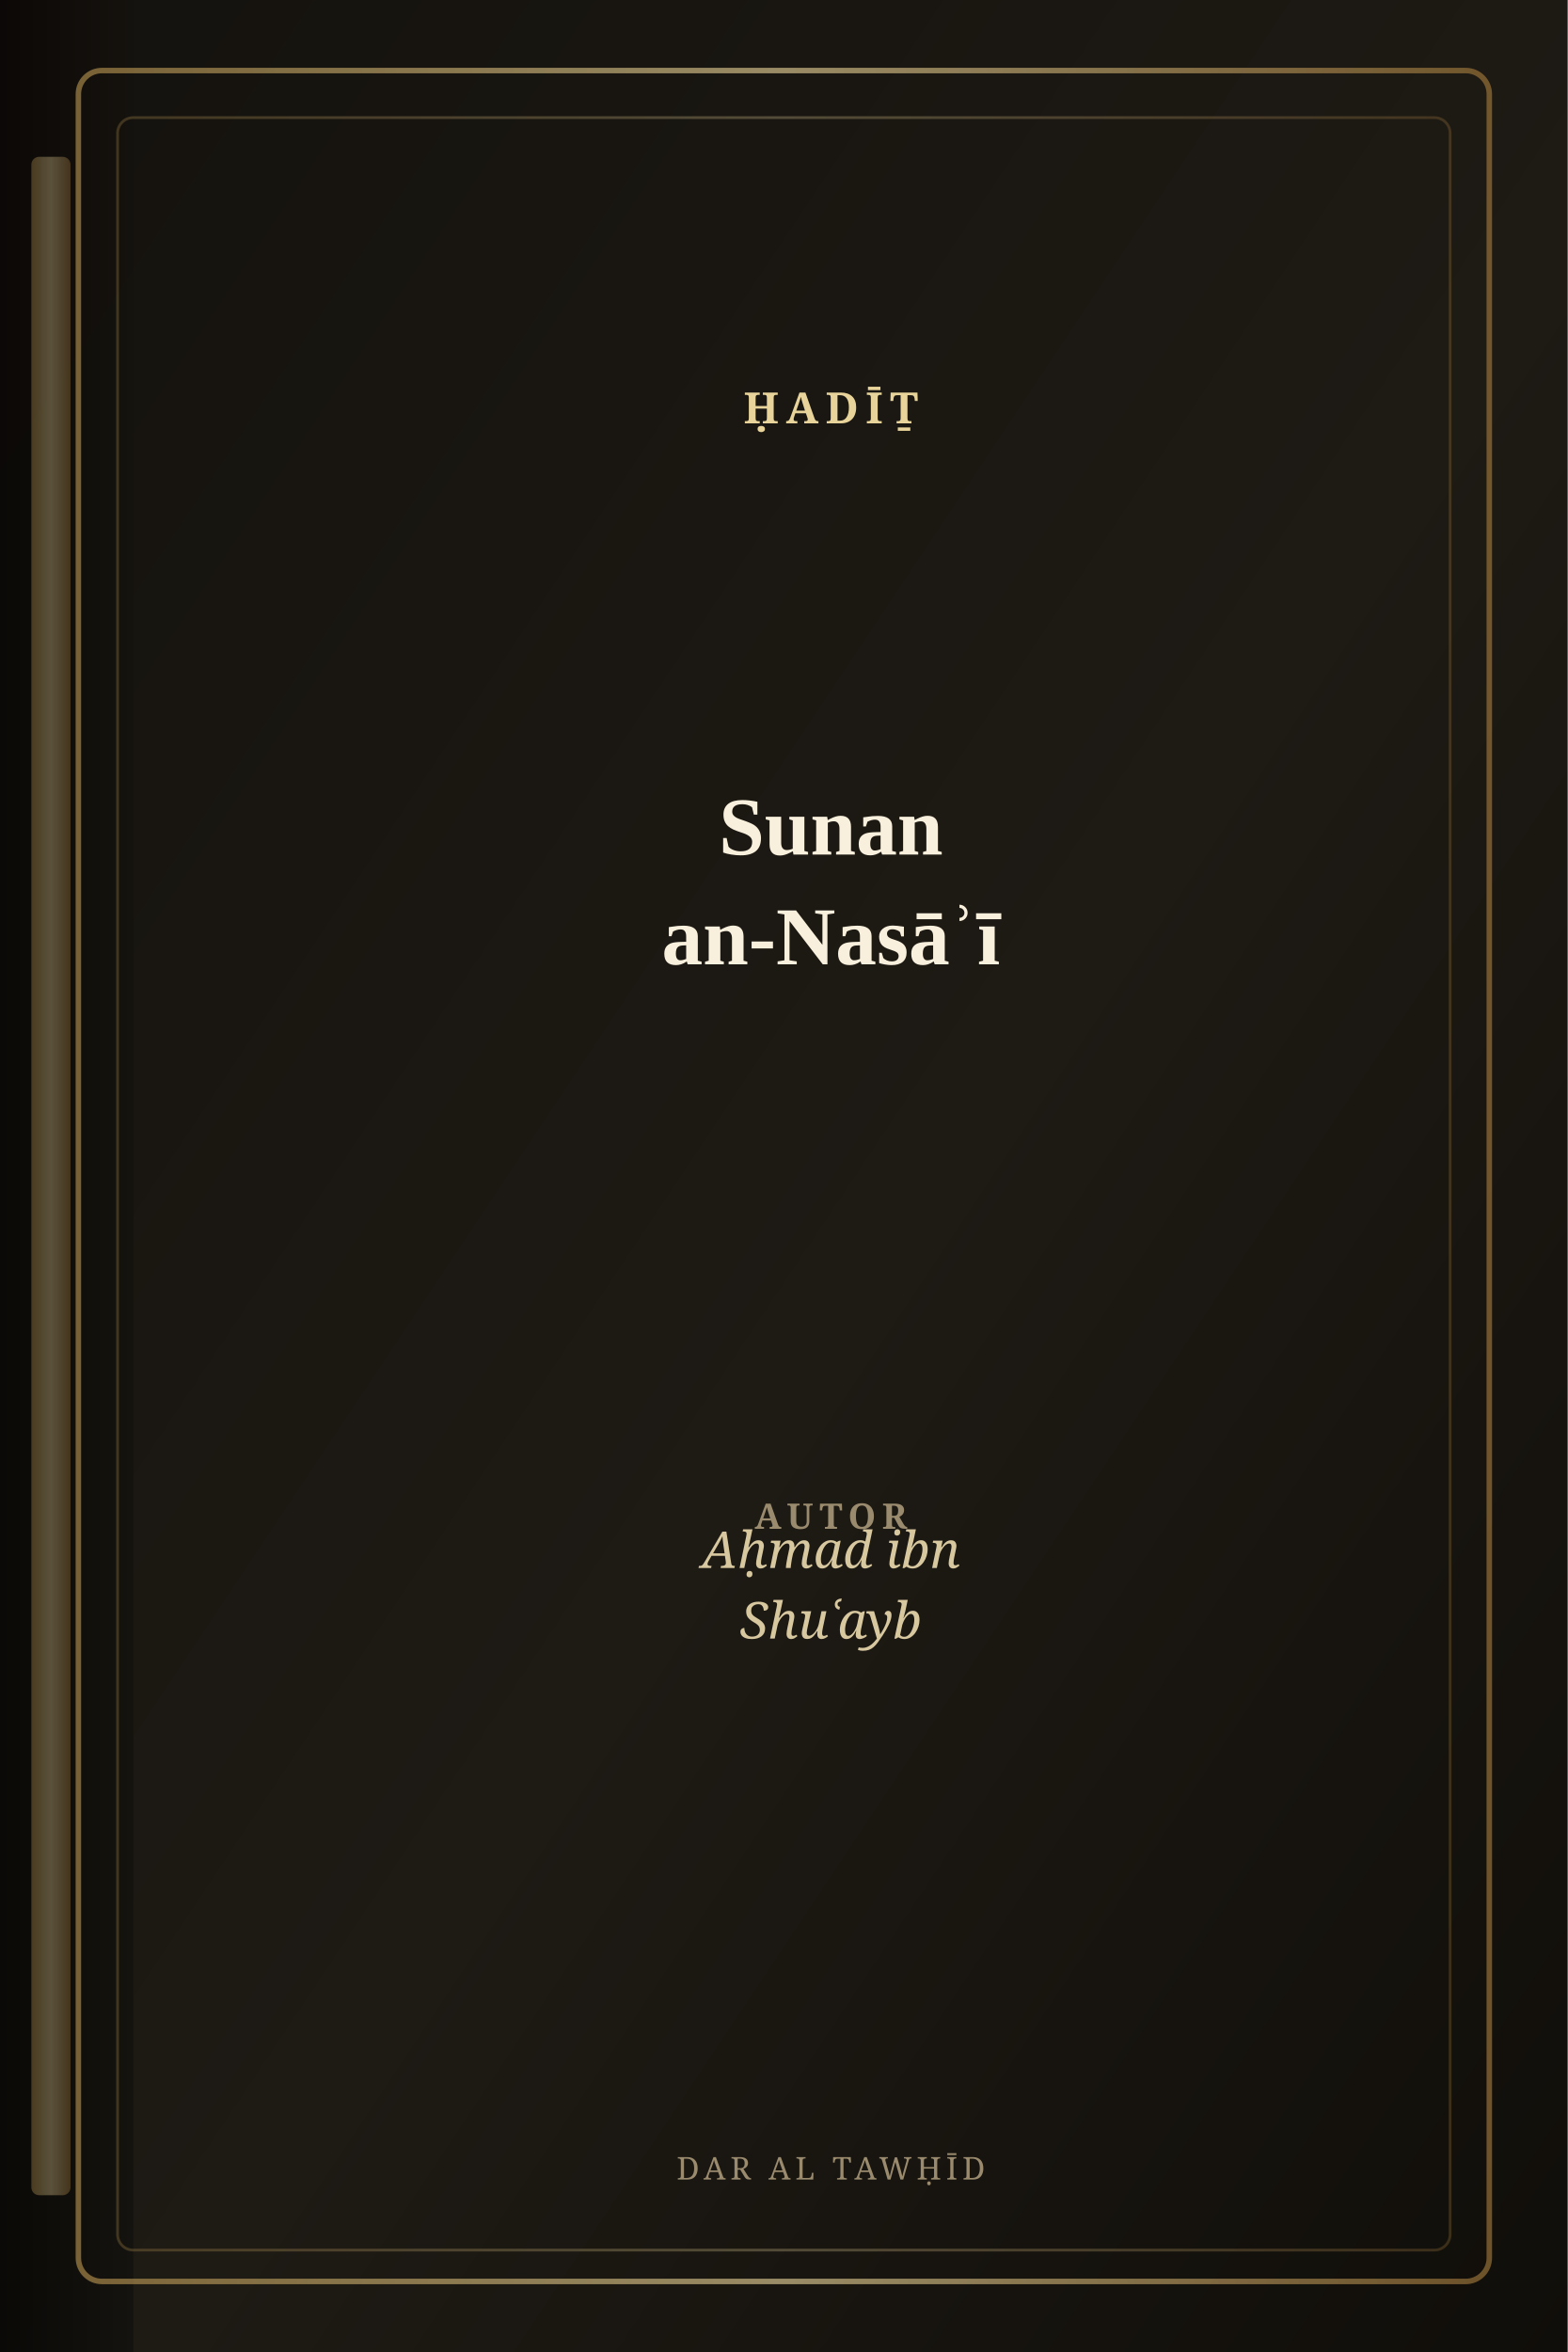
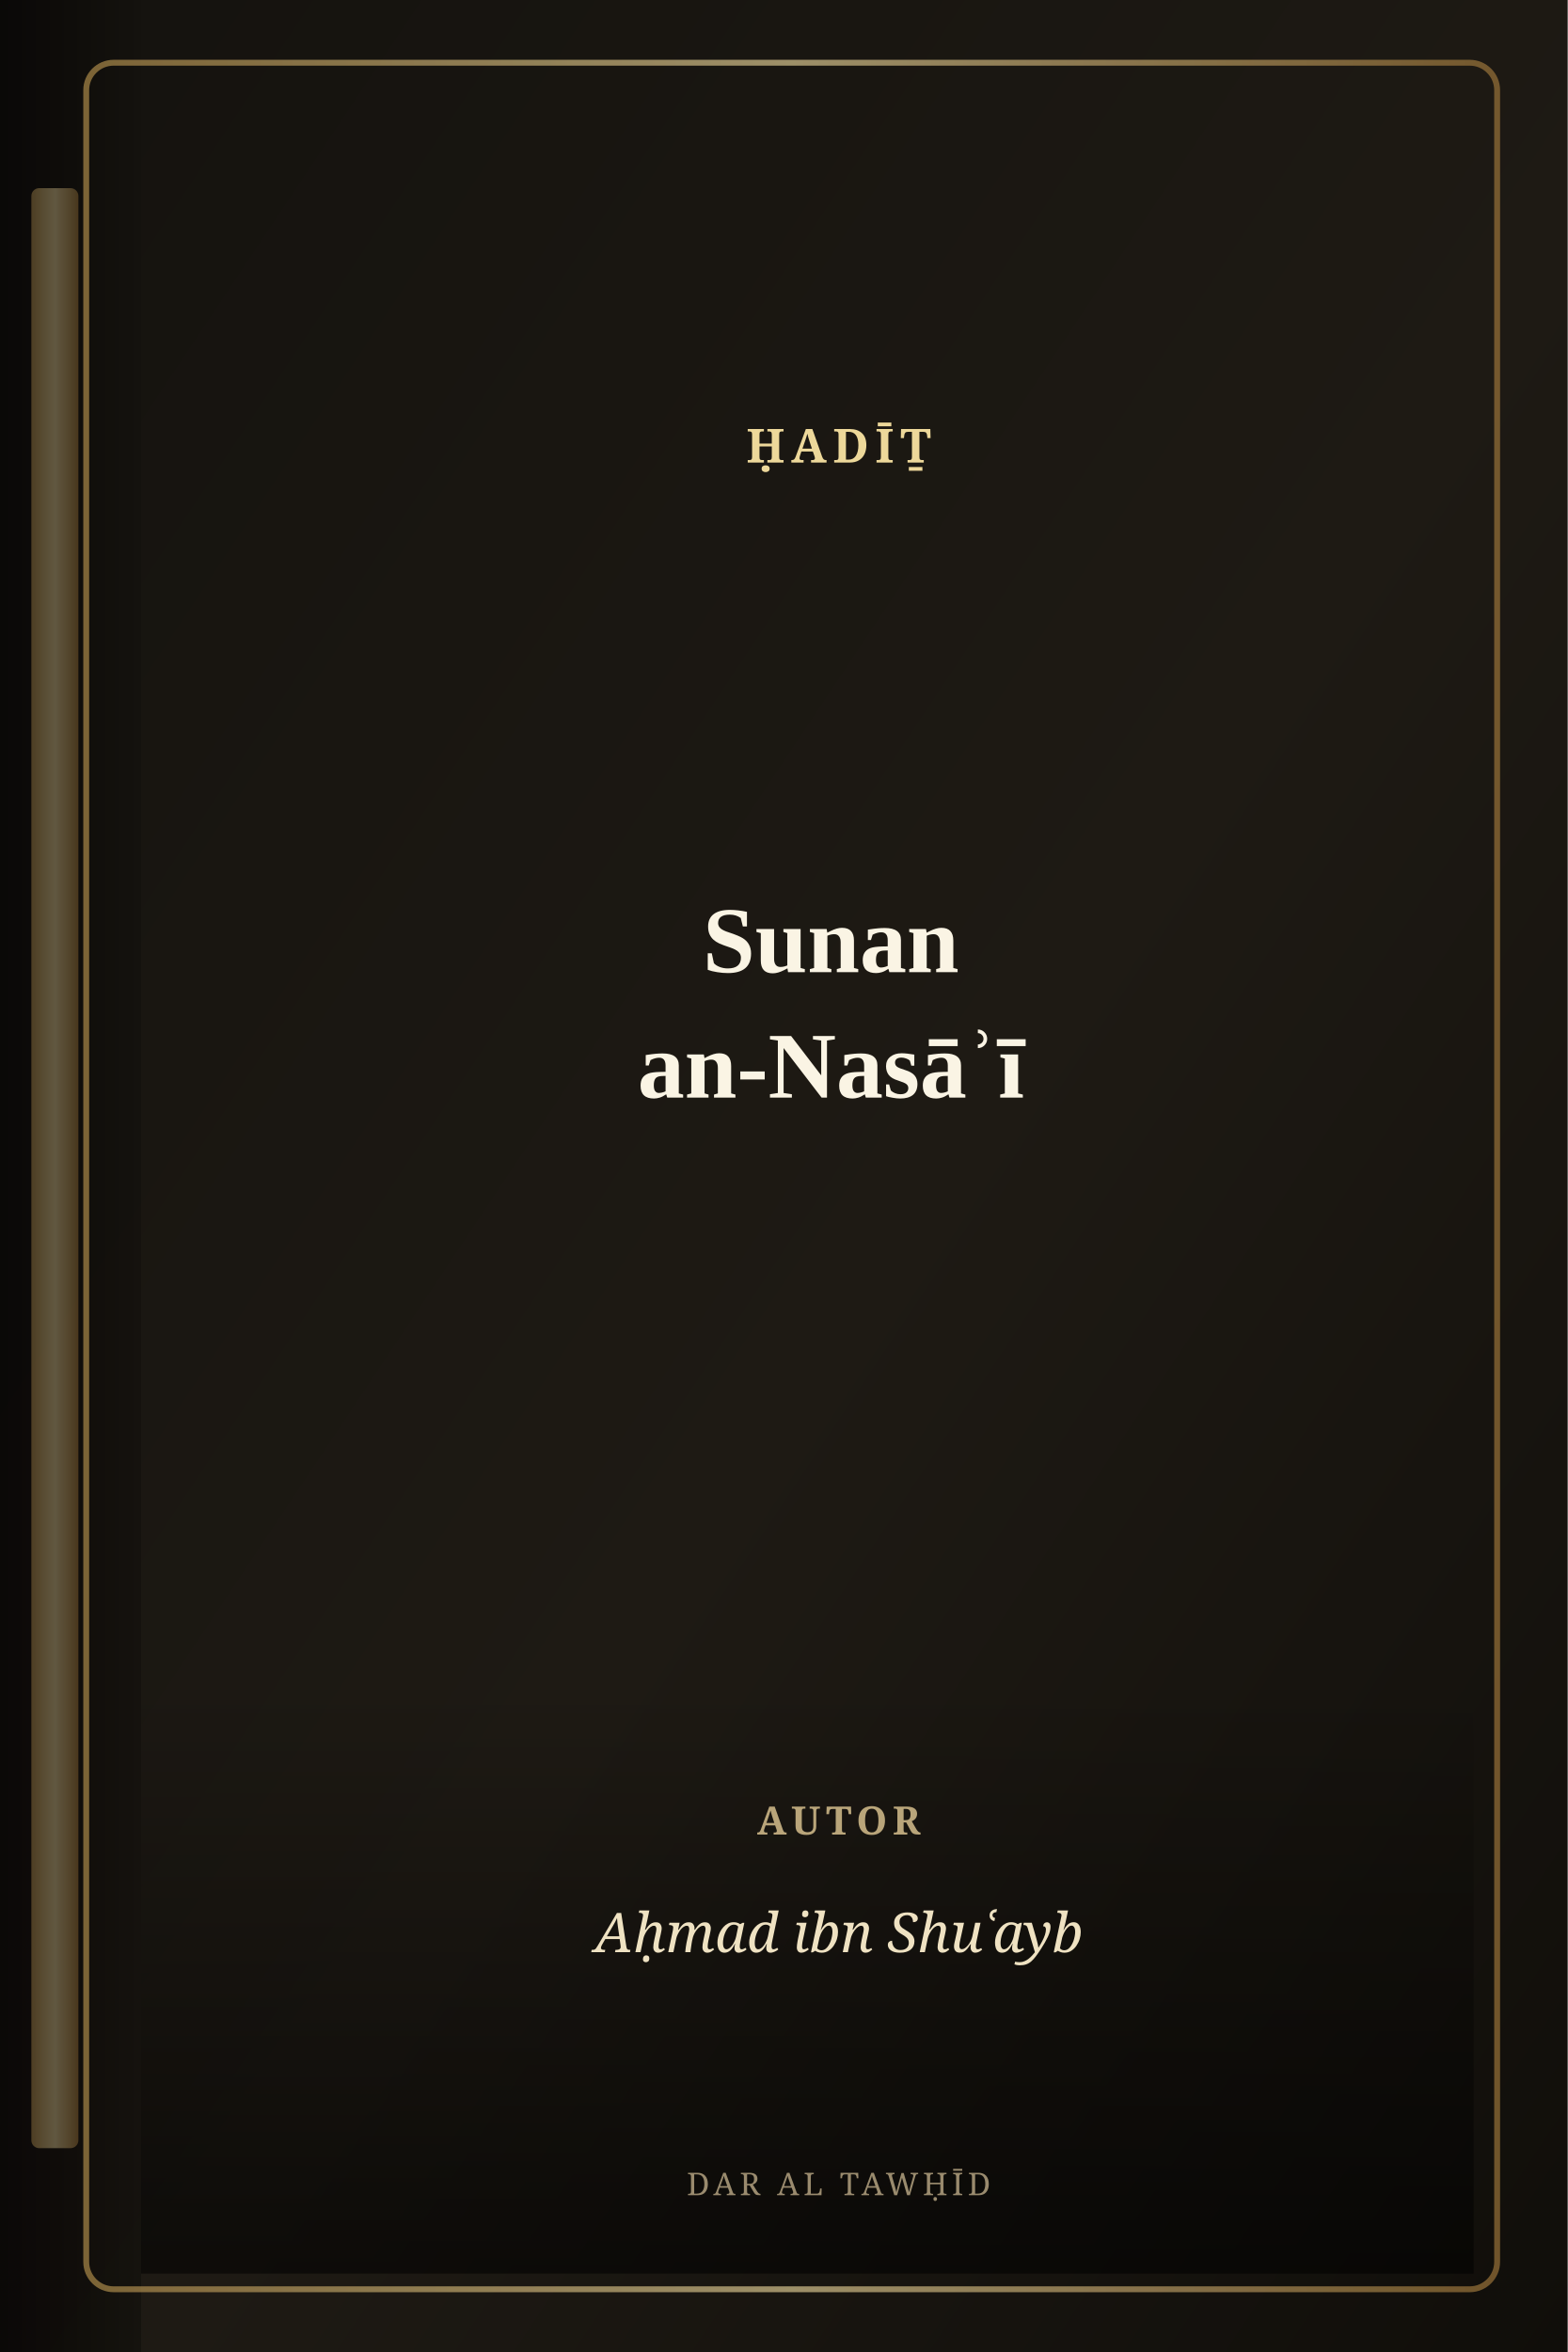
<svg xmlns="http://www.w3.org/2000/svg" viewBox="0 0 400 600" role="img" aria-label="Buchcover: Sunan an-Nasāʾī">
  <defs>
    <linearGradient id="bg" x1="0%" y1="0%" x2="100%" y2="100%">
      <stop offset="0%" stop-color="#14120e" />
      <stop offset="55%" stop-color="#1e1a14" />
      <stop offset="100%" stop-color="#100e0a" />
    </linearGradient>
    <linearGradient id="gold" x1="0%" y1="0%" x2="100%" y2="0%">
      <stop offset="0%" stop-color="#b8944f" />
      <stop offset="50%" stop-color="#e8d49a" />
      <stop offset="100%" stop-color="#a67c3d" />
    </linearGradient>
    <linearGradient id="spine" x1="0%" y1="0%" x2="100%" y2="0%">
      <stop offset="0%" stop-color="#0a0806" />
      <stop offset="100%" stop-color="#14120e" />
    </linearGradient>
+     <linearGradient id="shade" x1="0%" y1="100%" x2="0%" y2="0%">
+       <stop offset="0%" stop-color="rgba(0,0,0,.55)" />
+       <stop offset="100%" stop-color="rgba(0,0,0,0)" />
+     </linearGradient>
  </defs>
  <rect width="400" height="600" fill="url(#bg)" />
-   <rect x="0" y="0" width="34" height="600" fill="url(#spine)" opacity="0.92" />
-   <rect x="8" y="40" width="10" height="520" rx="2" fill="url(#gold)" opacity="0.35" />
-   <rect x="20" y="18" width="360" height="564" rx="6" fill="none" stroke="url(#gold)" stroke-width="1.4" opacity="0.62" />
-   <rect x="30" y="30" width="340" height="544" rx="4" fill="none" stroke="url(#gold)" stroke-width="0.7" opacity="0.28" />
-   <text x="212" y="108" text-anchor="middle" fill="#e8d49a" font-family="Georgia,serif" font-size="11" font-weight="700" letter-spacing="1.8">ḤADĪṮ</text>
-   <line x1="78" y1="124" x2="346" y2="124" stroke="url(#gold)" stroke-width="0.9" opacity="0.48" />
-   <text x="212" y="218" text-anchor="middle" fill="#f8f0dc" font-family="Georgia,'Times New Roman',serif" font-size="21" font-weight="700">Sunan</text>
-   <text x="212" y="246" text-anchor="middle" fill="#f8f0dc" font-family="Georgia,'Times New Roman',serif" font-size="21" font-weight="700">an-Nasāʾī</text>
-   <line x1="78" y1="372" x2="346" y2="372" stroke="url(#gold)" stroke-width="0.7" opacity="0.38" />
-   <text x="212" y="390" text-anchor="middle" fill="#9a8b6e" font-family="Georgia,serif" font-size="9" font-weight="700" letter-spacing="1.6">AUTOR</text>
-   <text x="212" y="400" text-anchor="middle" fill="#d8c8a0" font-family="Georgia,serif" font-size="13" font-style="italic">Aḥmad ibn</text>
-   <text x="212" y="418" text-anchor="middle" fill="#d8c8a0" font-family="Georgia,serif" font-size="13" font-style="italic">Shuʿayb</text>
-   <text x="212" y="556" text-anchor="middle" fill="#9a8b6e" font-family="Georgia,serif" font-size="8" letter-spacing="1.2">DAR AL TAWḤĪD</text>
+   <rect x="0" y="0" width="36" height="600" fill="url(#spine)" opacity="0.94" />
+   <rect x="8" y="48" width="12" height="500" rx="2" fill="url(#gold)" opacity="0.38" />
+   <rect x="22" y="16" width="360" height="568" rx="7" fill="none" stroke="url(#gold)" stroke-width="1.5" opacity="0.64" />
+   <text x="214" y="118" text-anchor="middle" fill="#edd89a" font-family="Georgia,serif" font-size="12" font-weight="700" letter-spacing="1.6">ḤADĪṮ</text>
+   <line x1="72" y1="136" x2="356" y2="136" stroke="url(#gold)" stroke-width="0.9" opacity="0.5" />
+   <text x="212" y="248" text-anchor="middle" fill="#faf4e4" font-family="Georgia,'Times New Roman',serif" font-size="24" font-weight="700">Sunan</text>
+   <text x="212" y="280" text-anchor="middle" fill="#faf4e4" font-family="Georgia,'Times New Roman',serif" font-size="24" font-weight="700">an-Nasāʾī</text>
+   <rect x="36" y="430" width="340" height="150" fill="url(#shade)" />
+   <text x="214" y="468" text-anchor="middle" fill="#b9a57a" font-family="Georgia,serif" font-size="10" font-weight="700" letter-spacing="1.4">AUTOR</text>
+   <text x="214" y="498" text-anchor="middle" fill="#efe2c2" font-family="Georgia,serif" font-size="14" font-style="italic">Aḥmad ibn Shuʿayb</text>
+   <text x="214" y="560" text-anchor="middle" fill="#9a8b6e" font-family="Georgia,serif" font-size="8" letter-spacing="1.1">DAR AL TAWḤĪD</text>
</svg>
